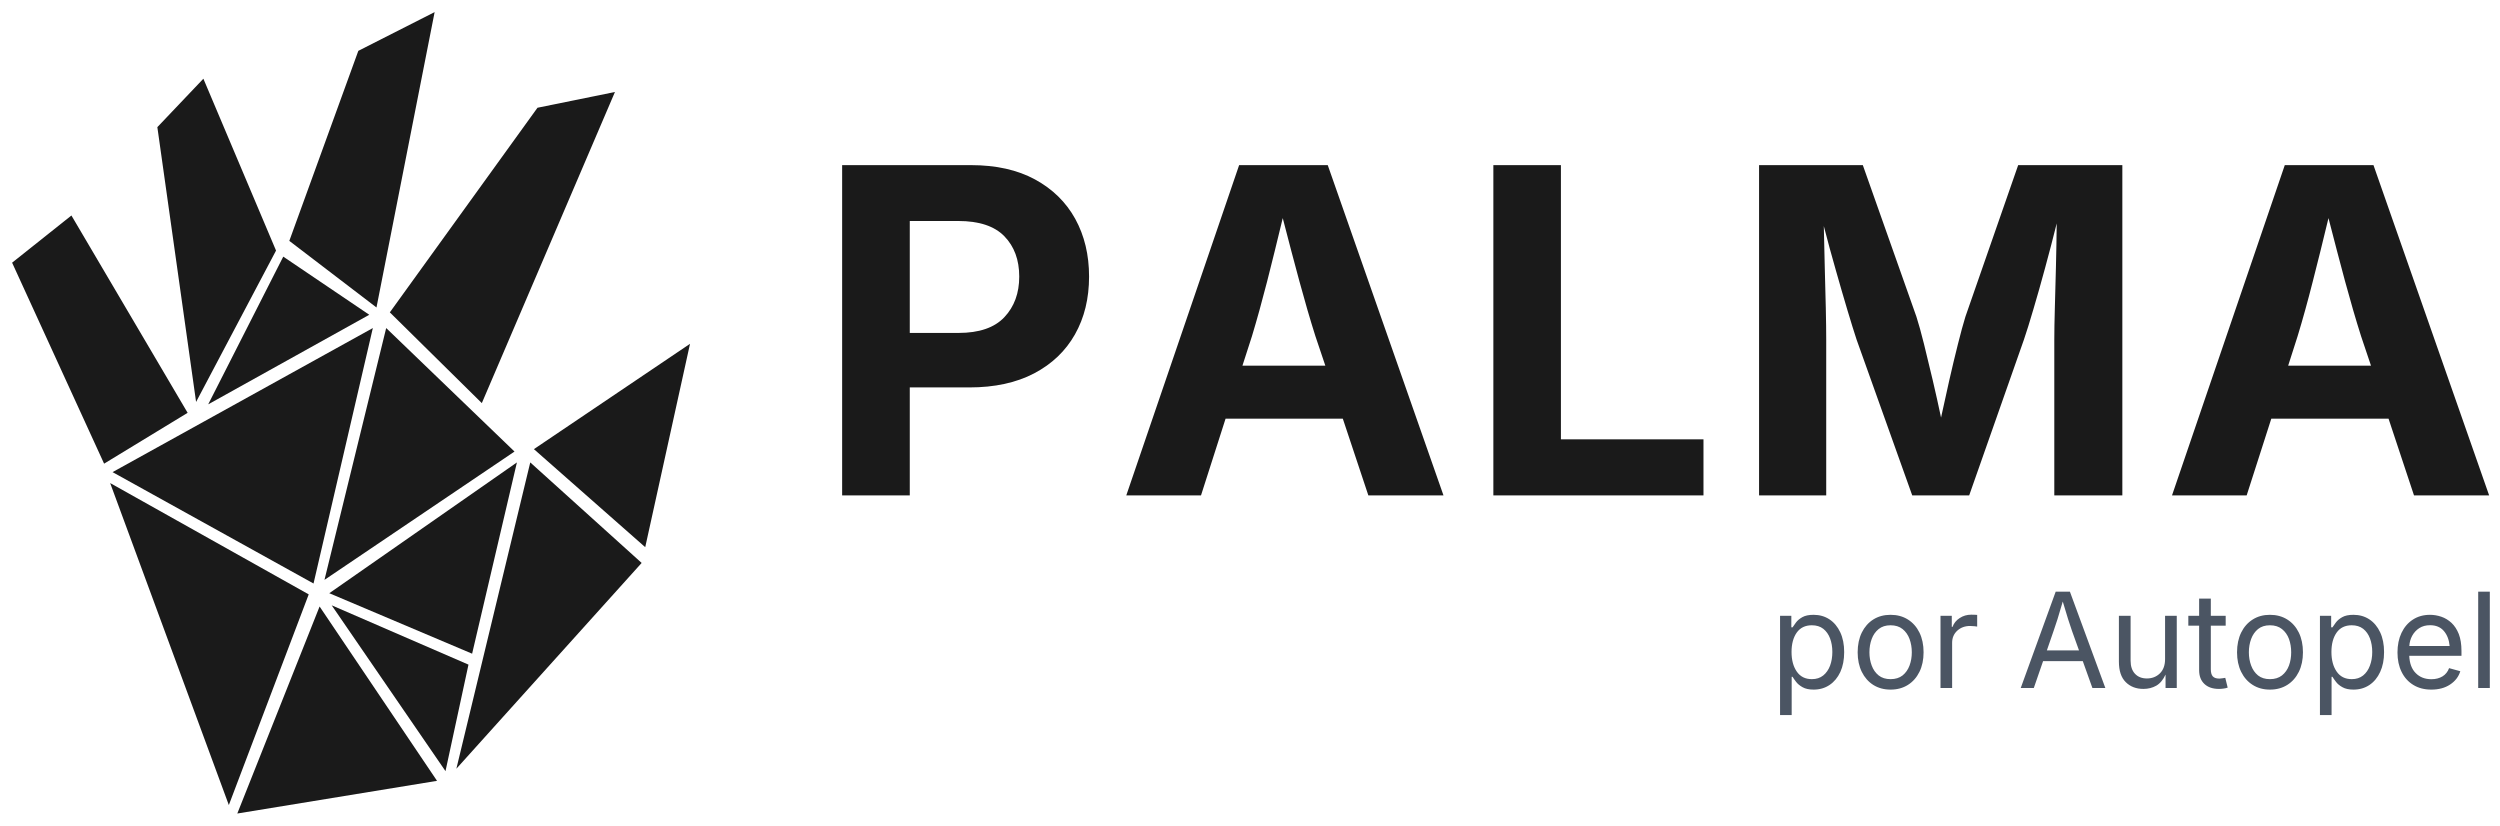
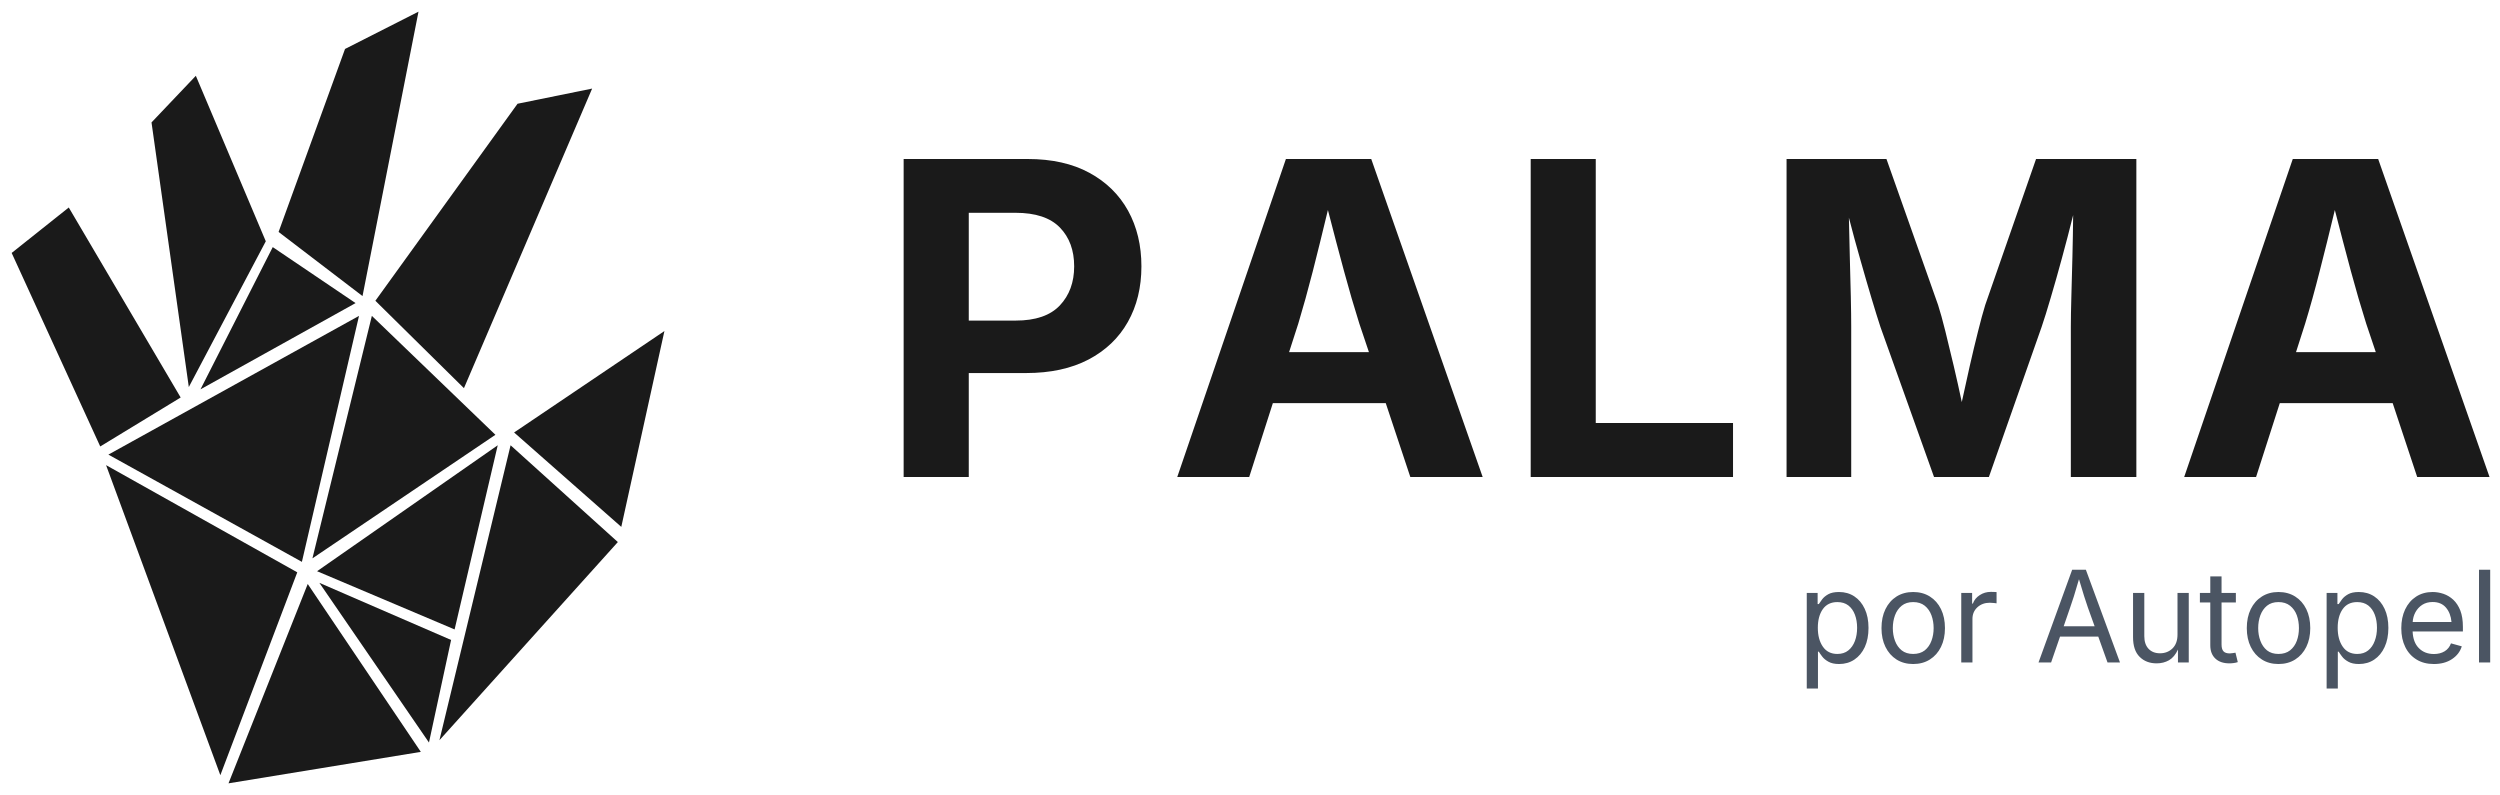
- <svg xmlns="http://www.w3.org/2000/svg" viewBox="0 0 363.36 120" role="img" aria-label="PALMA por Autopel">
+ <svg xmlns="http://www.w3.org/2000/svg" viewBox="0 0 377.36 120" role="img" aria-label="PALMA por Autopel">
  <polygon points="63.17,1.76 52.08,7.39 42.05,35.01 54.72,44.69" fill="#1A1A1A" />
  <polygon points="29.56,11.44 22.87,18.48 28.50,58.42 40.12,36.42" fill="#1A1A1A" />
  <polygon points="89.38,13.37 78.12,15.66 56.66,45.40 70.03,58.59" fill="#1A1A1A" />
  <polygon points="10.38,31.32 1.76,38.18 15.13,67.39 27.27,60.00" fill="#1A1A1A" />
  <polygon points="53.67,45.75 41.17,37.30 30.26,58.77" fill="#1A1A1A" />
  <polygon points="54.19,47.68 16.36,68.62 45.57,84.81" fill="#1A1A1A" />
  <polygon points="56.13,47.68 47.16,84.28 74.78,65.63" fill="#1A1A1A" />
  <polygon points="100.29,49.97 77.60,65.28 93.78,79.53" fill="#1A1A1A" />
  <polygon points="75.13,67.21 47.86,86.22 68.62,95.01" fill="#1A1A1A" />
  <polygon points="77.07,67.21 66.33,111.73 93.26,81.82" fill="#1A1A1A" />
  <polygon points="16.01,70.21 33.26,117.01 44.87,86.39" fill="#1A1A1A" />
  <polygon points="46.45,88.15 34.49,118.24 63.52,113.49" fill="#1A1A1A" />
  <polygon points="48.21,87.98 64.75,112.08 68.09,96.60" fill="#1A1A1A" />
-   <path fill="#1A1A1A" d="M122.4 72V24H141.12Q146.6 24 150.43 26.08Q154.26 28.16 156.28 31.81Q158.29 35.47 158.29 40.2Q158.29 44.97 156.24 48.6Q154.2 52.22 150.3 54.27Q146.4 56.31 140.89 56.31H132.23V72ZM132.23 48.39H139.31Q143.82 48.39 145.98 46.1Q148.14 43.81 148.14 40.2Q148.14 36.56 145.98 34.34Q143.82 32.12 139.28 32.12H132.23Z M163.7 72 180.1 24H192.98L209.8 72H198.88L195.17 60.85H178.13L174.56 72ZM180.58 53.15H192.63L191.18 48.84Q190.02 45.17 188.86 40.88Q187.7 36.6 186.44 31.7Q185.25 36.66 184.16 40.94Q183.06 45.23 181.97 48.84Z M217.05 72V24H226.87V63.85H247.59V72Z M255.67 72V24H270.75L278.54 46.03Q279.03 47.55 279.64 50Q280.25 52.45 280.91 55.26Q281.57 58.08 282.12 60.69Q282.67 58.12 283.31 55.3Q283.95 52.48 284.57 50.03Q285.18 47.58 285.66 46.03L293.33 24H308.47V72H298.58V49.35Q298.58 47.55 298.66 44.75Q298.74 41.94 298.82 38.72Q298.9 35.5 298.93 32.47Q298.13 35.69 297.24 38.95Q296.36 42.2 295.55 44.92Q294.75 47.65 294.17 49.35L286.21 72H277.93L269.84 49.35Q269.3 47.71 268.51 45.07Q267.72 42.43 266.82 39.25Q265.91 36.08 265.08 32.86Q265.14 35.76 265.22 38.9Q265.3 42.04 265.37 44.79Q265.43 47.55 265.43 49.35V72Z M315.69 72 332.08 24H344.97L361.78 72H350.86L347.16 60.85H330.12L326.54 72ZM332.57 53.15H344.61L343.16 48.84Q342 45.17 340.84 40.88Q339.69 36.6 338.43 31.7Q337.24 36.66 336.14 40.94Q335.05 45.23 333.95 48.84Z" />
-   <path fill="#4B5563" d="M258.72 103.93V89.5H260.36V91.18H260.54Q260.72 90.9 261.04 90.47Q261.36 90.04 261.96 89.7Q262.56 89.36 263.59 89.36Q264.9 89.36 265.9 90.02Q266.9 90.68 267.47 91.9Q268.04 93.11 268.04 94.78Q268.04 96.45 267.48 97.67Q266.91 98.89 265.91 99.56Q264.91 100.23 263.6 100.23Q262.6 100.23 261.99 99.88Q261.38 99.54 261.05 99.1Q260.72 98.67 260.54 98.37H260.41V103.93ZM263.34 98.71Q264.33 98.71 264.99 98.18Q265.65 97.65 265.99 96.75Q266.32 95.86 266.32 94.76Q266.32 93.67 265.99 92.79Q265.66 91.91 265 91.39Q264.34 90.88 263.34 90.88Q261.9 90.88 261.14 91.95Q260.39 93.02 260.39 94.76Q260.39 96.51 261.15 97.61Q261.91 98.71 263.34 98.71Z M274.78 100.23Q273.35 100.23 272.27 99.55Q271.2 98.87 270.6 97.65Q270 96.43 270 94.81Q270 93.17 270.6 91.94Q271.2 90.72 272.27 90.04Q273.35 89.36 274.78 89.36Q276.22 89.36 277.3 90.04Q278.38 90.72 278.98 91.94Q279.58 93.17 279.58 94.81Q279.58 96.43 278.98 97.65Q278.38 98.87 277.3 99.55Q276.22 100.23 274.78 100.23ZM274.78 98.71Q275.84 98.71 276.53 98.17Q277.21 97.62 277.54 96.73Q277.87 95.85 277.87 94.81Q277.87 93.77 277.54 92.87Q277.21 91.98 276.53 91.43Q275.84 90.88 274.78 90.88Q273.73 90.88 273.05 91.43Q272.37 91.98 272.04 92.87Q271.71 93.76 271.71 94.81Q271.71 95.85 272.04 96.73Q272.37 97.62 273.05 98.17Q273.73 98.71 274.78 98.71Z M282.04 100V89.5H283.68V91.11H283.79Q284.08 90.31 284.83 89.83Q285.57 89.34 286.51 89.34Q286.7 89.34 286.96 89.35Q287.22 89.36 287.37 89.37V91.07Q287.29 91.06 286.99 91.02Q286.69 90.98 286.35 90.98Q285.22 90.98 284.47 91.67Q283.73 92.36 283.73 93.42V100Z  M293.7 100 298.78 86H300.85L306 100H304.12L302.72 96.09H296.95L295.6 100ZM297.5 94.53H302.17L301.15 91.69Q300.9 90.99 300.58 89.97Q300.26 88.95 299.81 87.43Q299.37 88.98 299.04 90.01Q298.71 91.05 298.48 91.69Z M311.53 100.13Q309.95 100.13 308.96 99.14Q307.97 98.16 307.97 96.17V89.5H309.67V96.03Q309.67 97.24 310.3 97.92Q310.94 98.61 312.04 98.61Q313.17 98.61 313.93 97.87Q314.68 97.13 314.68 95.79V89.5H316.38V100H314.75V98.04Q314.23 99.18 313.4 99.66Q312.57 100.13 311.53 100.13Z M323.49 89.5V90.94H321.33V97.28Q321.33 97.98 321.61 98.3Q321.9 98.63 322.57 98.63Q322.73 98.63 322.97 98.59Q323.22 98.55 323.43 98.52L323.78 99.94Q323.51 100.04 323.18 100.08Q322.85 100.13 322.52 100.13Q321.16 100.13 320.4 99.41Q319.63 98.69 319.63 97.41V90.94H318.06V89.5H319.63V87H321.33V89.5Z M329.92 100.23Q328.49 100.23 327.42 99.55Q326.34 98.87 325.74 97.65Q325.14 96.43 325.14 94.81Q325.14 93.17 325.74 91.94Q326.34 90.72 327.42 90.04Q328.49 89.36 329.92 89.36Q331.36 89.36 332.44 90.04Q333.52 90.72 334.12 91.94Q334.72 93.17 334.72 94.81Q334.72 96.43 334.12 97.65Q333.52 98.87 332.44 99.55Q331.36 100.23 329.92 100.23ZM329.92 98.71Q330.98 98.71 331.67 98.17Q332.36 97.62 332.69 96.73Q333.01 95.85 333.01 94.81Q333.01 93.77 332.69 92.87Q332.36 91.98 331.67 91.43Q330.98 90.88 329.92 90.88Q328.87 90.88 328.19 91.43Q327.52 91.98 327.19 92.87Q326.86 93.76 326.86 94.81Q326.86 95.85 327.19 96.73Q327.52 97.62 328.19 98.17Q328.87 98.71 329.92 98.71Z M337.19 103.93V89.5H338.82V91.18H339.01Q339.19 90.9 339.51 90.47Q339.83 90.04 340.43 89.7Q341.03 89.36 342.05 89.36Q343.37 89.36 344.37 90.02Q345.37 90.68 345.94 91.9Q346.51 93.11 346.51 94.78Q346.51 96.45 345.94 97.67Q345.38 98.89 344.38 99.56Q343.38 100.23 342.06 100.23Q341.07 100.23 340.46 99.88Q339.84 99.54 339.52 99.1Q339.19 98.67 339.01 98.37H338.88V103.93ZM341.81 98.71Q342.8 98.71 343.46 98.18Q344.12 97.65 344.45 96.75Q344.79 95.86 344.79 94.76Q344.79 93.67 344.46 92.79Q344.13 91.91 343.47 91.39Q342.8 90.88 341.81 90.88Q340.36 90.88 339.61 91.95Q338.86 93.02 338.86 94.76Q338.86 96.51 339.62 97.61Q340.38 98.71 341.81 98.71Z M353.38 100.23Q351.86 100.23 350.76 99.55Q349.65 98.87 349.06 97.66Q348.46 96.45 348.46 94.83Q348.46 93.22 349.04 91.99Q349.63 90.75 350.69 90.06Q351.76 89.36 353.19 89.36Q354.02 89.36 354.84 89.64Q355.65 89.92 356.31 90.53Q356.97 91.15 357.37 92.15Q357.76 93.16 357.76 94.62V95.32H350.17Q350.24 96.97 351.12 97.84Q351.99 98.72 353.39 98.72Q354.32 98.72 355 98.31Q355.67 97.9 355.96 97.11L357.59 97.56Q357.23 98.75 356.11 99.49Q355 100.23 353.38 100.23ZM350.18 93.89H356.04Q355.92 92.55 355.2 91.71Q354.48 90.87 353.19 90.87Q352.29 90.87 351.63 91.29Q350.98 91.71 350.6 92.4Q350.23 93.08 350.18 93.89Z M361.88 86V100H360.19V86Z" />
+   <path fill="#1A1A1A" d="M136.4 72V24H155.12Q160.6 24 164.43 26.08Q168.26 28.16 170.28 31.81Q172.29 35.47 172.29 40.2Q172.29 44.97 170.24 48.6Q168.2 52.22 164.3 54.27Q160.4 56.31 154.89 56.31H146.23V72ZM146.23 48.39H153.31Q157.82 48.39 159.98 46.1Q162.14 43.81 162.14 40.2Q162.14 36.56 159.98 34.34Q157.82 32.12 153.28 32.12H146.23Z M177.7 72 194.1 24H206.98L223.8 72H212.88L209.17 60.85H192.13L188.56 72ZM194.58 53.15H206.63L205.18 48.84Q204.02 45.17 202.86 40.88Q201.7 36.6 200.44 31.7Q199.25 36.66 198.16 40.94Q197.06 45.23 195.97 48.84Z M231.05 72V24H240.87V63.85H261.59V72Z M269.67 72V24H284.75L292.54 46.03Q293.03 47.55 293.64 50Q294.25 52.45 294.91 55.26Q295.57 58.08 296.12 60.69Q296.67 58.12 297.31 55.3Q297.95 52.48 298.57 50.03Q299.18 47.58 299.66 46.03L307.33 24H322.47V72H312.58V49.35Q312.58 47.55 312.66 44.75Q312.74 41.94 312.82 38.72Q312.9 35.5 312.93 32.47Q312.13 35.69 311.24 38.95Q310.36 42.2 309.55 44.92Q308.75 47.65 308.17 49.35L300.21 72H291.93L283.84 49.35Q283.3 47.71 282.51 45.07Q281.72 42.43 280.82 39.25Q279.91 36.08 279.08 32.86Q279.14 35.76 279.22 38.9Q279.3 42.04 279.37 44.79Q279.43 47.55 279.43 49.35V72Z M329.69 72 346.08 24H358.97L375.78 72H364.86L361.16 60.85H344.12L340.54 72ZM346.57 53.15H358.61L357.16 48.84Q356 45.17 354.84 40.88Q353.69 36.6 352.43 31.7Q351.24 36.66 350.14 40.94Q349.05 45.23 347.95 48.84Z" />
+   <path fill="#4B5563" d="M272.72 103.93V89.5H274.36V91.18H274.54Q274.72 90.9 275.04 90.47Q275.36 90.04 275.96 89.7Q276.56 89.36 277.59 89.36Q278.9 89.36 279.9 90.02Q280.9 90.68 281.47 91.9Q282.04 93.11 282.04 94.78Q282.04 96.45 281.48 97.67Q280.91 98.89 279.91 99.56Q278.91 100.23 277.6 100.23Q276.6 100.23 275.99 99.88Q275.38 99.54 275.05 99.1Q274.72 98.67 274.54 98.37H274.41V103.93ZM277.34 98.71Q278.33 98.71 278.99 98.18Q279.65 97.65 279.99 96.75Q280.32 95.86 280.32 94.76Q280.32 93.67 279.99 92.79Q279.66 91.91 279 91.39Q278.34 90.88 277.34 90.88Q275.9 90.88 275.14 91.95Q274.39 93.02 274.39 94.76Q274.39 96.51 275.15 97.61Q275.91 98.71 277.34 98.71Z M288.78 100.23Q287.35 100.23 286.27 99.55Q285.2 98.87 284.6 97.65Q284 96.43 284 94.81Q284 93.17 284.6 91.94Q285.2 90.72 286.27 90.04Q287.35 89.36 288.78 89.36Q290.22 89.36 291.3 90.04Q292.38 90.72 292.98 91.94Q293.58 93.17 293.58 94.81Q293.58 96.43 292.98 97.65Q292.38 98.87 291.3 99.55Q290.22 100.23 288.78 100.23ZM288.78 98.71Q289.84 98.71 290.53 98.17Q291.21 97.62 291.54 96.73Q291.87 95.85 291.87 94.81Q291.87 93.77 291.54 92.87Q291.21 91.98 290.53 91.43Q289.84 90.88 288.78 90.88Q287.73 90.88 287.05 91.43Q286.37 91.98 286.04 92.87Q285.71 93.76 285.71 94.81Q285.71 95.85 286.04 96.73Q286.37 97.62 287.05 98.17Q287.73 98.71 288.78 98.71Z M296.04 100V89.5H297.68V91.11H297.79Q298.08 90.31 298.83 89.83Q299.57 89.34 300.51 89.34Q300.7 89.34 300.96 89.35Q301.22 89.36 301.37 89.37V91.07Q301.29 91.06 300.99 91.02Q300.69 90.98 300.35 90.98Q299.22 90.98 298.47 91.67Q297.73 92.36 297.73 93.42V100Z  M307.7 100 312.78 86H314.85L320 100H318.12L316.72 96.09H310.95L309.6 100ZM311.5 94.53H316.17L315.15 91.69Q314.9 90.99 314.58 89.97Q314.26 88.95 313.81 87.43Q313.37 88.98 313.04 90.01Q312.71 91.05 312.48 91.69Z M325.53 100.13Q323.95 100.13 322.96 99.14Q321.97 98.16 321.97 96.17V89.5H323.67V96.03Q323.67 97.24 324.3 97.92Q324.94 98.61 326.04 98.61Q327.17 98.61 327.93 97.87Q328.68 97.13 328.68 95.79V89.5H330.38V100H328.75V98.04Q328.23 99.18 327.4 99.66Q326.57 100.13 325.53 100.13Z M337.49 89.5V90.94H335.33V97.28Q335.33 97.98 335.61 98.3Q335.9 98.63 336.57 98.63Q336.73 98.63 336.97 98.59Q337.22 98.55 337.43 98.52L337.78 99.94Q337.51 100.04 337.18 100.08Q336.85 100.13 336.52 100.13Q335.16 100.13 334.4 99.41Q333.63 98.69 333.63 97.41V90.94H332.06V89.5H333.63V87H335.33V89.5Z M343.92 100.23Q342.49 100.23 341.42 99.55Q340.34 98.87 339.74 97.65Q339.14 96.43 339.14 94.81Q339.14 93.17 339.74 91.94Q340.34 90.72 341.42 90.04Q342.49 89.36 343.92 89.36Q345.36 89.36 346.44 90.04Q347.52 90.72 348.12 91.94Q348.72 93.17 348.72 94.81Q348.72 96.43 348.12 97.65Q347.52 98.87 346.44 99.55Q345.36 100.23 343.92 100.23ZM343.92 98.71Q344.98 98.71 345.67 98.17Q346.36 97.62 346.69 96.73Q347.01 95.85 347.01 94.81Q347.01 93.77 346.69 92.87Q346.36 91.98 345.67 91.43Q344.98 90.88 343.92 90.88Q342.87 90.88 342.19 91.43Q341.52 91.98 341.19 92.87Q340.86 93.76 340.86 94.81Q340.86 95.85 341.19 96.73Q341.52 97.62 342.19 98.17Q342.87 98.71 343.92 98.71Z M351.19 103.93V89.5H352.82V91.18H353.01Q353.19 90.9 353.51 90.47Q353.83 90.04 354.43 89.7Q355.03 89.36 356.05 89.36Q357.37 89.36 358.37 90.02Q359.37 90.68 359.94 91.9Q360.51 93.11 360.51 94.78Q360.51 96.45 359.94 97.67Q359.38 98.89 358.38 99.56Q357.38 100.23 356.06 100.23Q355.07 100.23 354.46 99.88Q353.84 99.54 353.52 99.1Q353.19 98.67 353.01 98.37H352.88V103.93ZM355.81 98.71Q356.8 98.71 357.46 98.18Q358.12 97.65 358.45 96.75Q358.79 95.86 358.79 94.76Q358.79 93.67 358.46 92.79Q358.13 91.91 357.47 91.39Q356.8 90.88 355.81 90.88Q354.36 90.88 353.61 91.95Q352.86 93.02 352.86 94.76Q352.86 96.51 353.62 97.61Q354.38 98.71 355.81 98.71Z M367.38 100.23Q365.86 100.23 364.76 99.55Q363.65 98.87 363.06 97.66Q362.46 96.45 362.46 94.83Q362.46 93.22 363.04 91.99Q363.63 90.75 364.69 90.06Q365.76 89.36 367.19 89.36Q368.02 89.36 368.84 89.64Q369.65 89.92 370.31 90.53Q370.97 91.15 371.37 92.15Q371.76 93.16 371.76 94.62V95.32H364.17Q364.24 96.97 365.12 97.84Q365.99 98.72 367.39 98.72Q368.32 98.72 369 98.31Q369.67 97.9 369.96 97.11L371.59 97.56Q371.23 98.75 370.11 99.49Q369 100.23 367.38 100.23ZM364.18 93.89H370.04Q369.92 92.55 369.2 91.71Q368.48 90.87 367.19 90.87Q366.29 90.87 365.63 91.29Q364.98 91.71 364.6 92.4Q364.23 93.08 364.18 93.89Z M375.88 86V100H374.19V86Z" />
</svg>
